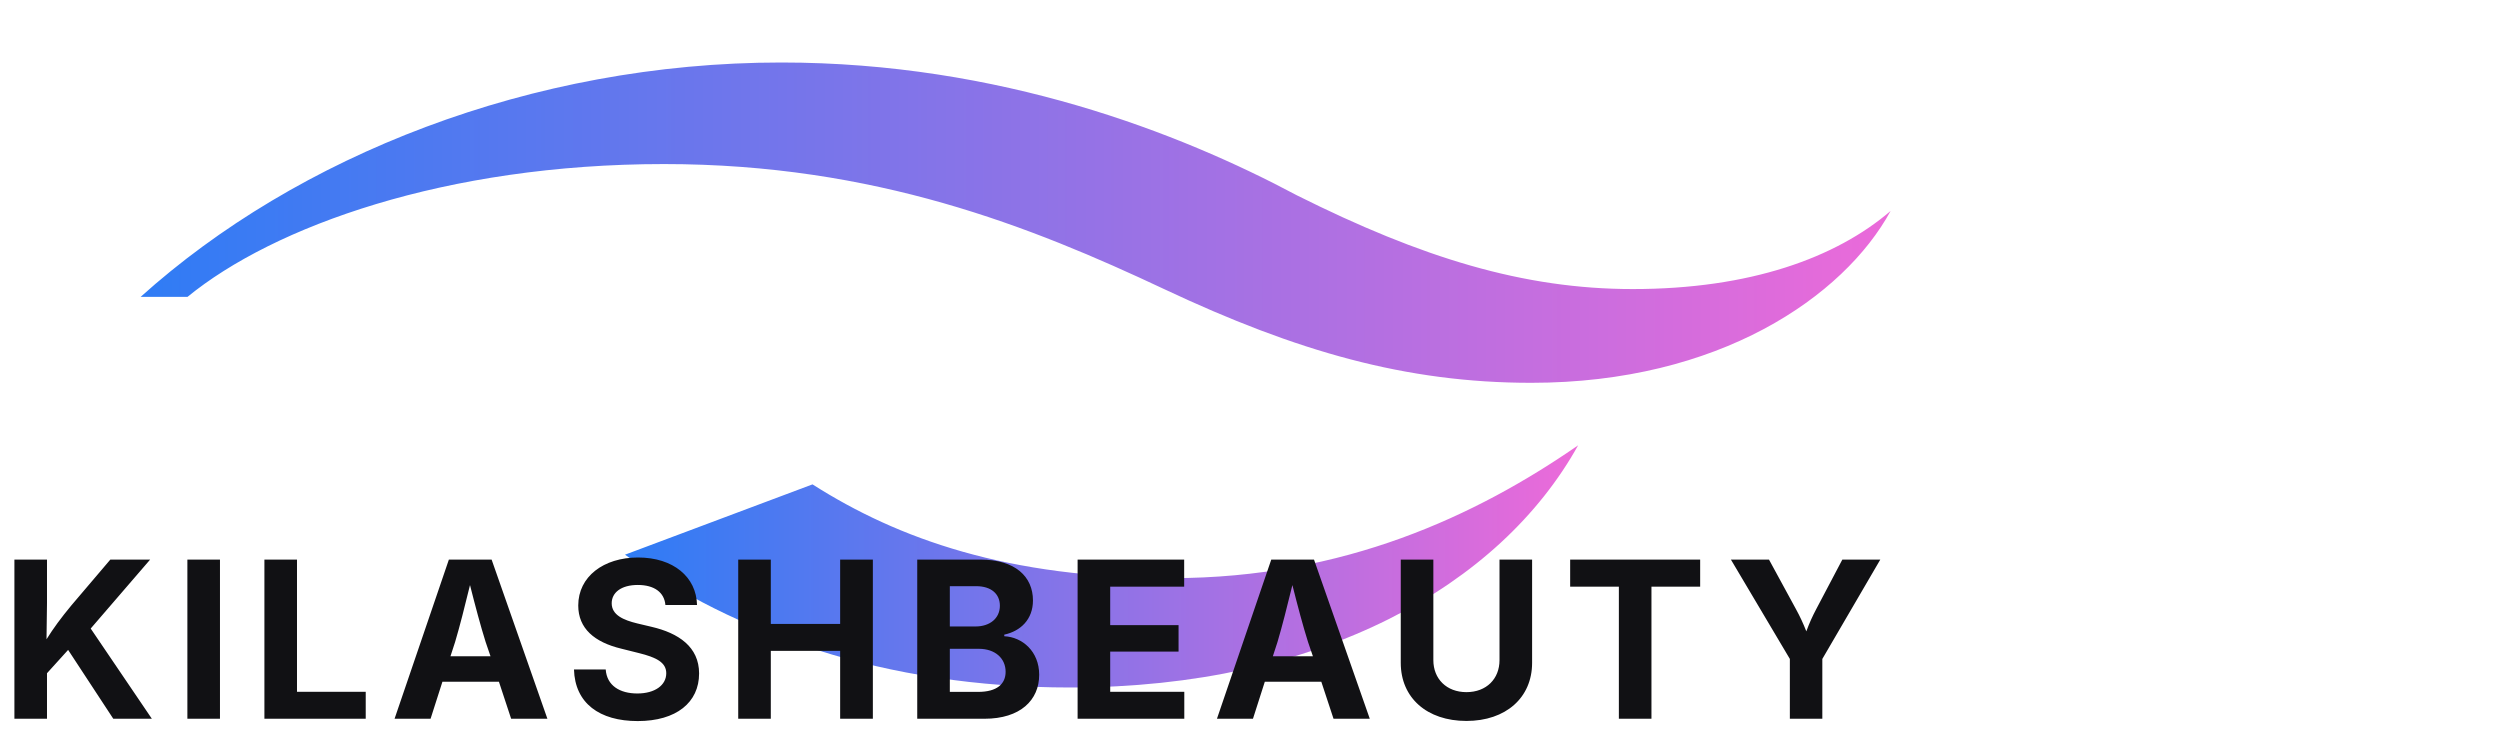
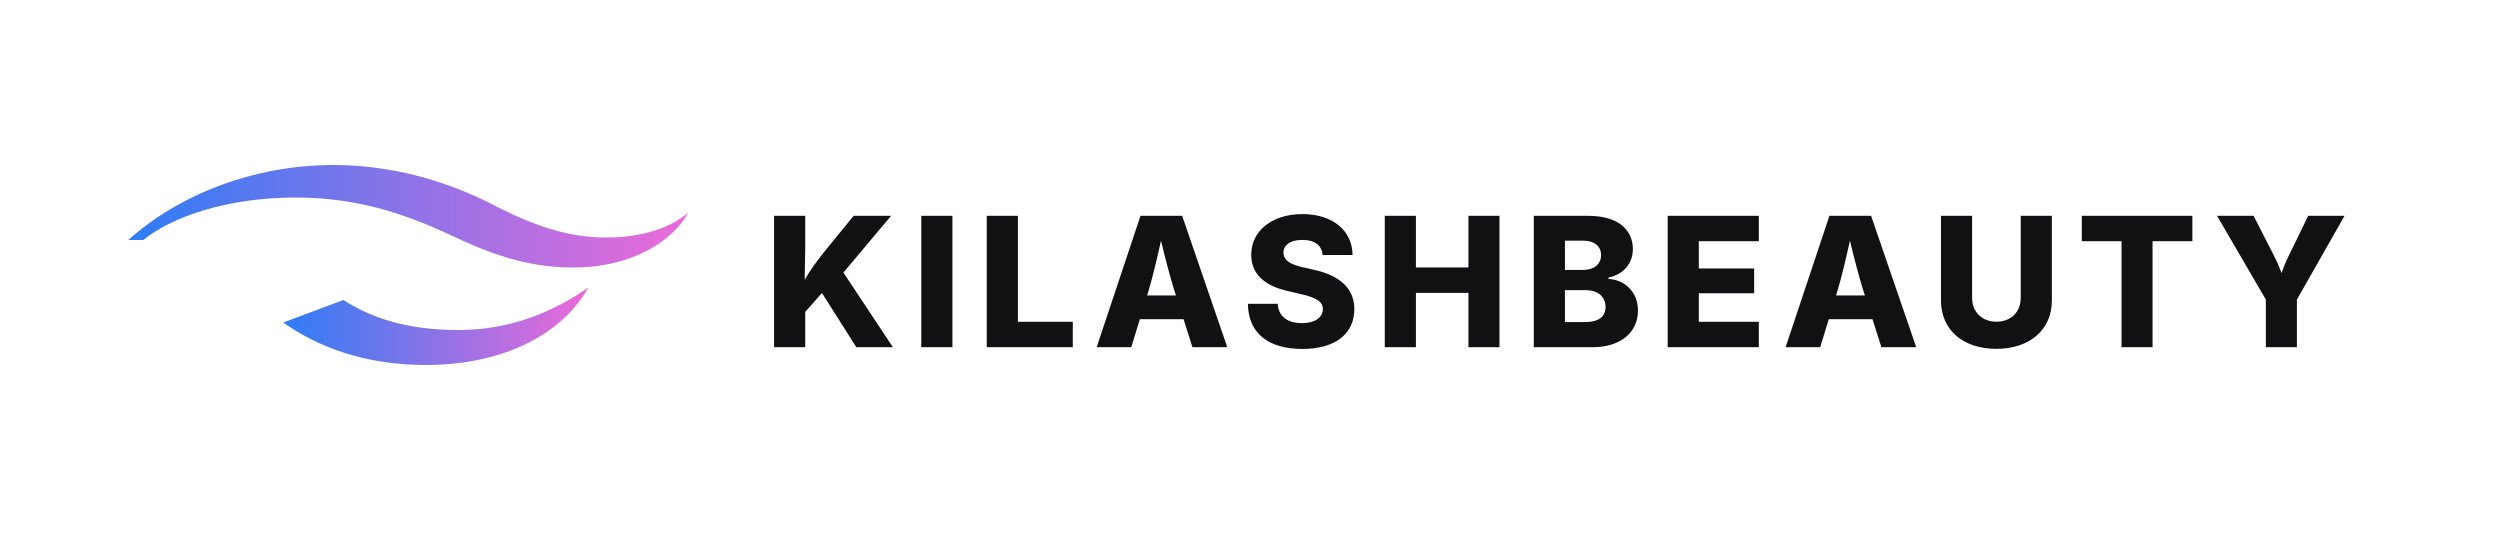
- <svg xmlns="http://www.w3.org/2000/svg" width="320" height="96" viewBox="0 0 320 96" fill="none" role="img" aria-label="KILASHBEAUTY logo">
+ <svg xmlns="http://www.w3.org/2000/svg" width="360" height="80" viewBox="0 0 360 80" fill="none" role="img" aria-label="KILASHBEAUTY logo" preserveAspectRatio="xMinYMid meet">
  <defs>
    <linearGradient id="kb-gradient" x1="0" y1="0" x2="1" y2="0" gradientUnits="objectBoundingBox">
      <stop offset="0" stop-color="#2E7CF5" />
      <stop offset="1" stop-color="#EC6AD9" />
    </linearGradient>
  </defs>
-   <g transform="translate(0,-8)">
+   <g transform="translate(12,18) scale(0.36)">
    <path d="M18 46c20-18 50-30 82-30 28 0 51 9 66 17 16 8 29 12 43 12 15 0 26-4 33-10              -6 11-22 22-46 22-16 0-30-4-47-12-17-8-37-16-64-16-28 0-50 8-61 17z" fill="url(#kb-gradient)" />
    <path d="M104 70c11 7 25 12 46 12 22 0 39-8 52-17-10 18-33 31-65 31-24 0-43-7-57-17z" fill="url(#kb-gradient)" />
  </g>
-   <text x="0" y="92" font-family="system-ui,-apple-system,Segoe UI,Inter,Arial,sans-serif" font-size="28" font-weight="700" letter-spacing="2" fill="#111114">
+   <text x="110" y="50" font-family="Inter,system-ui,-apple-system,Segoe UI,Arial,sans-serif" font-size="26" font-weight="800" letter-spacing="2" fill="#111114">
    KILASHBEAUTY
  </text>
</svg>
